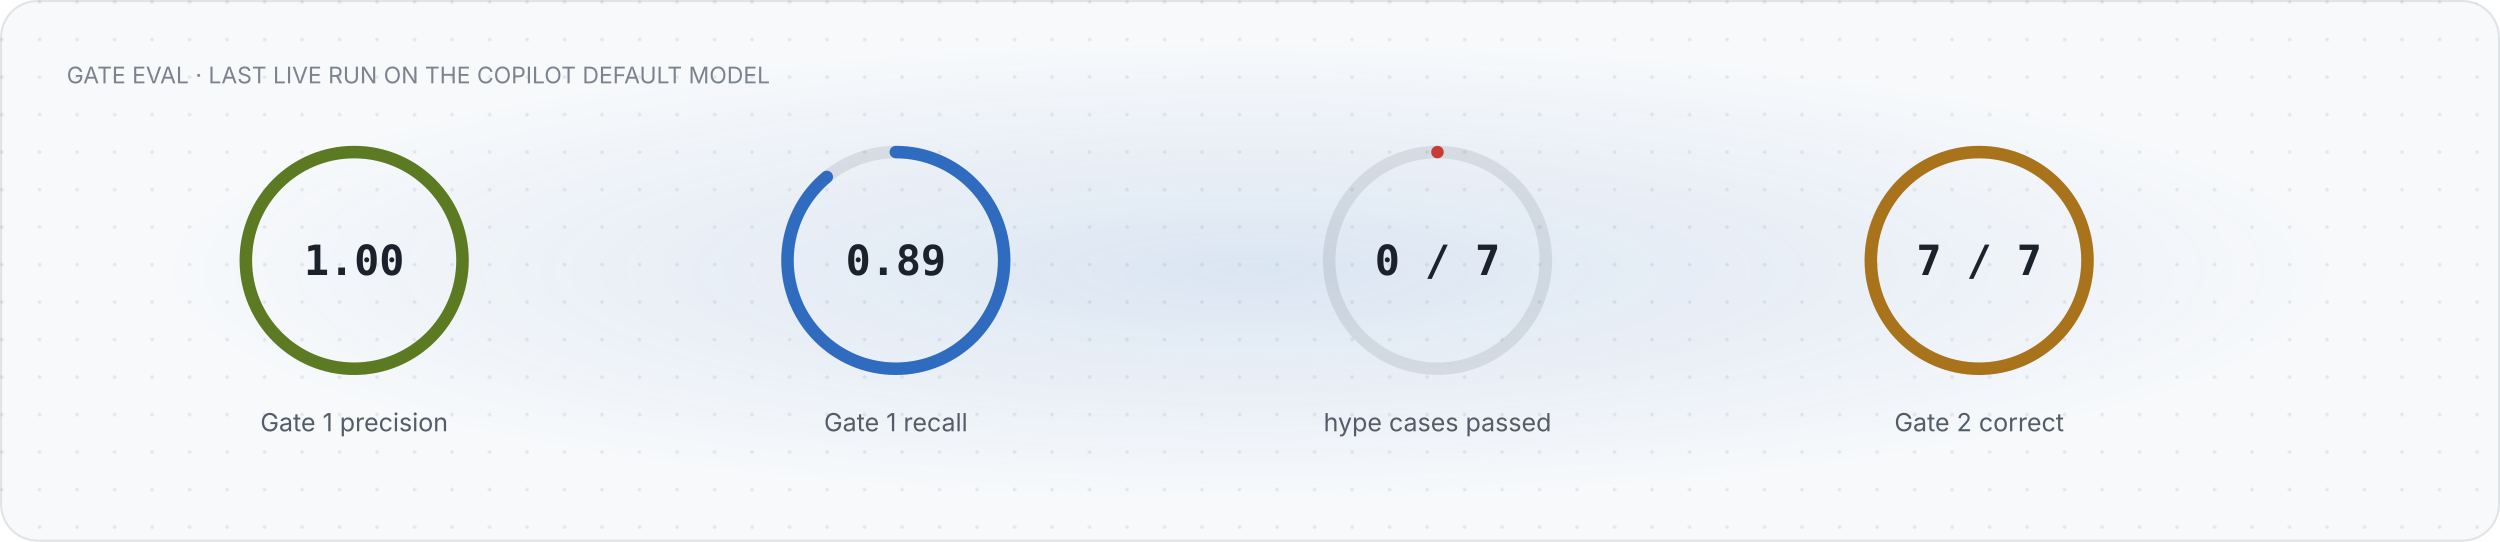
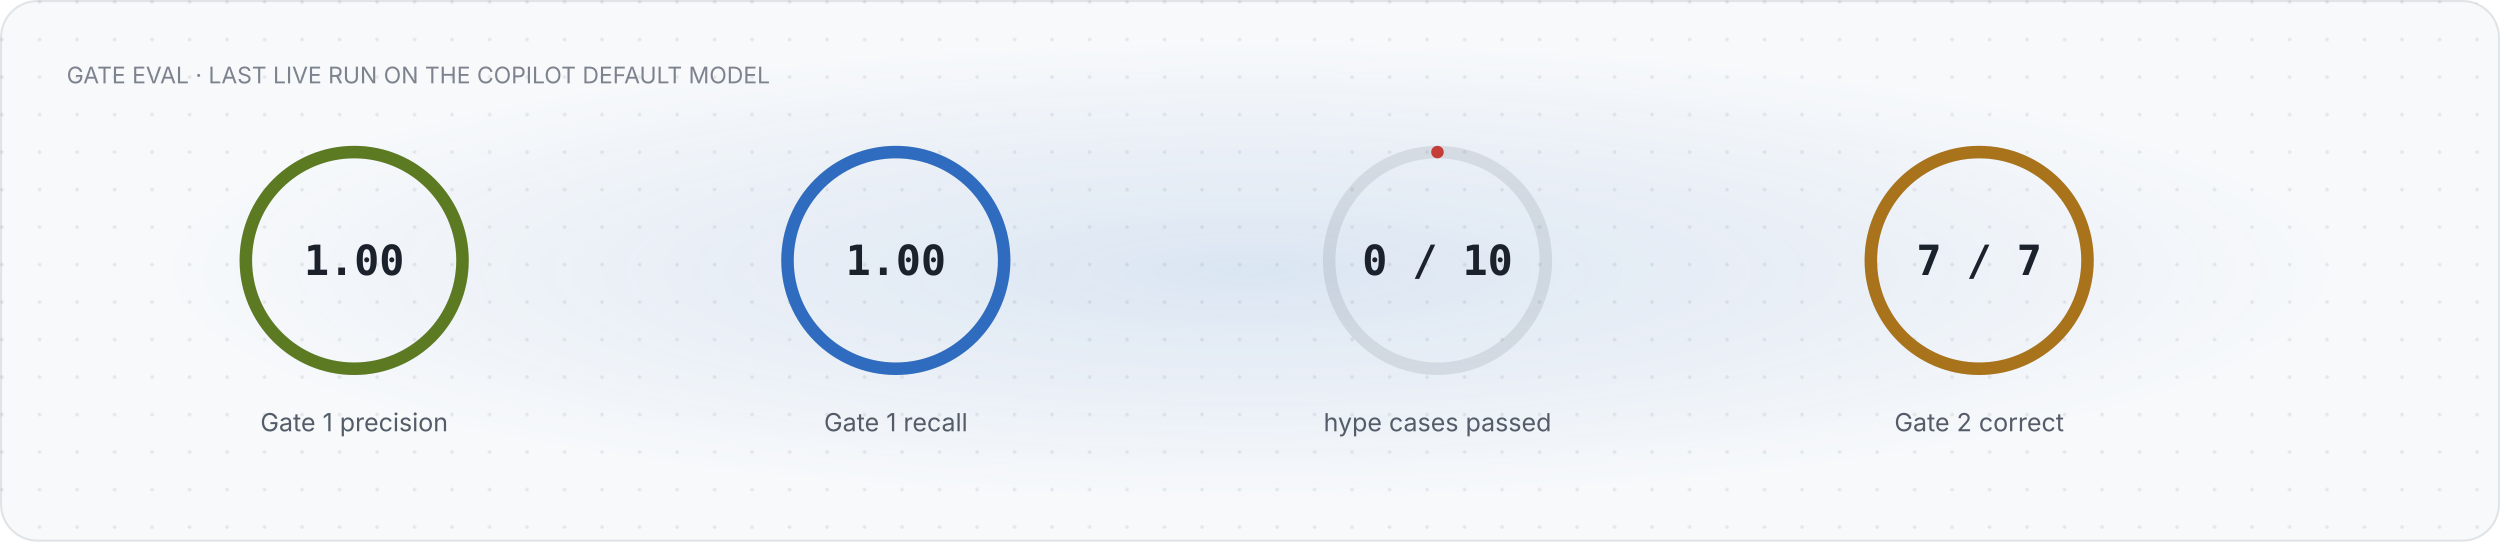
- <svg xmlns="http://www.w3.org/2000/svg" viewBox="0 0 1200 260" width="1200" height="260" role="img" aria-label="Gate eval: precision 1.00, recall 0.89, 0 of 7 hype cases passed, Gate 2 7 of 7">
+ <svg xmlns="http://www.w3.org/2000/svg" viewBox="0 0 1200 260" width="1200" height="260" role="img" aria-label="Gate eval: precision 1.00, recall 1.00, 0 of 10 hype cases passed, Gate 2 7 of 7">
  <style>
  .flow { stroke-dasharray: 4 6; animation: march 1.4s linear infinite; }
  .ping { transform-box: fill-box; transform-origin: center; animation: ping 2.4s cubic-bezier(.23,1,.32,1) infinite; }
  @keyframes march { to { stroke-dashoffset: -20; } }
  @keyframes ping { from { transform: scale(1); opacity: .6; } to { transform: scale(2.4); opacity: 0; } }
  @media (prefers-reduced-motion: reduce) { .flow, .ping { animation: none; } }
</style>
  <defs>
    <pattern id="dots" width="18" height="18" patternUnits="userSpaceOnUse">
      <circle cx="1" cy="1" r="0.9" fill="rgba(22,32,48,0.08)" />
    </pattern>
    <radialGradient id="glow" cx="50%" cy="50%" r="50%">
      <stop offset="0" stop-color="#2f6cbf" stop-opacity="0.14" />
      <stop offset="1" stop-color="#2f6cbf" stop-opacity="0" />
    </radialGradient>
  </defs>
  <rect width="1200" height="260" rx="18" fill="#f7f9fb" />
  <rect width="1200" height="260" rx="18" fill="url(#dots)" />
  <rect x="0.5" y="0.5" width="1199" height="259" rx="17.5" fill="none" stroke="rgba(22,32,48,0.10)" />
  <text x="32" y="40" text-anchor="start" font-family="-apple-system, BlinkMacSystemFont, 'Segoe UI', Inter, Helvetica, Arial, sans-serif" font-size="11" fill="#7c838e">GATE EVAL · LAST LIVE RUN ON THE COPILOT DEFAULT MODEL</text>
  <ellipse cx="600" cy="130" rx="520" ry="110" fill="url(#glow)" />
  <g>
    <circle cx="170" cy="125" r="52" fill="none" stroke="rgba(22,32,48,0.10)" stroke-width="6" />
    <circle cx="170" cy="125" r="52" fill="none" stroke="#5b7a22" stroke-width="6" stroke-linecap="round" stroke-dasharray="326.7 326.7" transform="rotate(-90 170 125)" />
    <text x="170" y="132" text-anchor="middle" font-family="ui-monospace, 'Cascadia Code', 'SFMono-Regular', Menlo, Consolas, monospace" font-size="20" font-weight="600" fill="#1c222b">1.00</text>
    <text x="170" y="207" text-anchor="middle" font-family="-apple-system, BlinkMacSystemFont, 'Segoe UI', Inter, Helvetica, Arial, sans-serif" font-size="12" fill="#535c68">Gate 1 precision</text>
  </g>
  <g>
    <circle cx="430" cy="125" r="52" fill="none" stroke="rgba(22,32,48,0.10)" stroke-width="6" />
-     <circle cx="430" cy="125" r="52" fill="none" stroke="#2f6cbf" stroke-width="6" stroke-linecap="round" stroke-dasharray="290.8 326.7" transform="rotate(-90 430 125)" />
-     <text x="430" y="132" text-anchor="middle" font-family="ui-monospace, 'Cascadia Code', 'SFMono-Regular', Menlo, Consolas, monospace" font-size="20" font-weight="600" fill="#1c222b">0.89</text>
+     <circle cx="430" cy="125" r="52" fill="none" stroke="#2f6cbf" stroke-width="6" stroke-linecap="round" stroke-dasharray="326.7 326.7" transform="rotate(-90 430 125)" />
+     <text x="430" y="132" text-anchor="middle" font-family="ui-monospace, 'Cascadia Code', 'SFMono-Regular', Menlo, Consolas, monospace" font-size="20" font-weight="600" fill="#1c222b">1.00</text>
    <text x="430" y="207" text-anchor="middle" font-family="-apple-system, BlinkMacSystemFont, 'Segoe UI', Inter, Helvetica, Arial, sans-serif" font-size="12" fill="#535c68">Gate 1 recall</text>
  </g>
  <g>
    <circle cx="690" cy="125" r="52" fill="none" stroke="rgba(22,32,48,0.10)" stroke-width="6" />
    <circle cx="690" cy="125" r="52" fill="none" stroke="#c43d36" stroke-width="6" stroke-linecap="round" stroke-dasharray="0.0 326.7" transform="rotate(-90 690 125)" />
-     <text x="690" y="132" text-anchor="middle" font-family="ui-monospace, 'Cascadia Code', 'SFMono-Regular', Menlo, Consolas, monospace" font-size="20" font-weight="600" fill="#1c222b">0 / 7</text>
+     <text x="690" y="132" text-anchor="middle" font-family="ui-monospace, 'Cascadia Code', 'SFMono-Regular', Menlo, Consolas, monospace" font-size="20" font-weight="600" fill="#1c222b">0 / 10</text>
    <text x="690" y="207" text-anchor="middle" font-family="-apple-system, BlinkMacSystemFont, 'Segoe UI', Inter, Helvetica, Arial, sans-serif" font-size="12" fill="#535c68">hype cases passed</text>
  </g>
  <g>
    <circle cx="950" cy="125" r="52" fill="none" stroke="rgba(22,32,48,0.10)" stroke-width="6" />
    <circle cx="950" cy="125" r="52" fill="none" stroke="#a8731b" stroke-width="6" stroke-linecap="round" stroke-dasharray="326.7 326.7" transform="rotate(-90 950 125)" />
    <text x="950" y="132" text-anchor="middle" font-family="ui-monospace, 'Cascadia Code', 'SFMono-Regular', Menlo, Consolas, monospace" font-size="20" font-weight="600" fill="#1c222b">7 / 7</text>
    <text x="950" y="207" text-anchor="middle" font-family="-apple-system, BlinkMacSystemFont, 'Segoe UI', Inter, Helvetica, Arial, sans-serif" font-size="12" fill="#535c68">Gate 2 correct</text>
  </g>
</svg>
